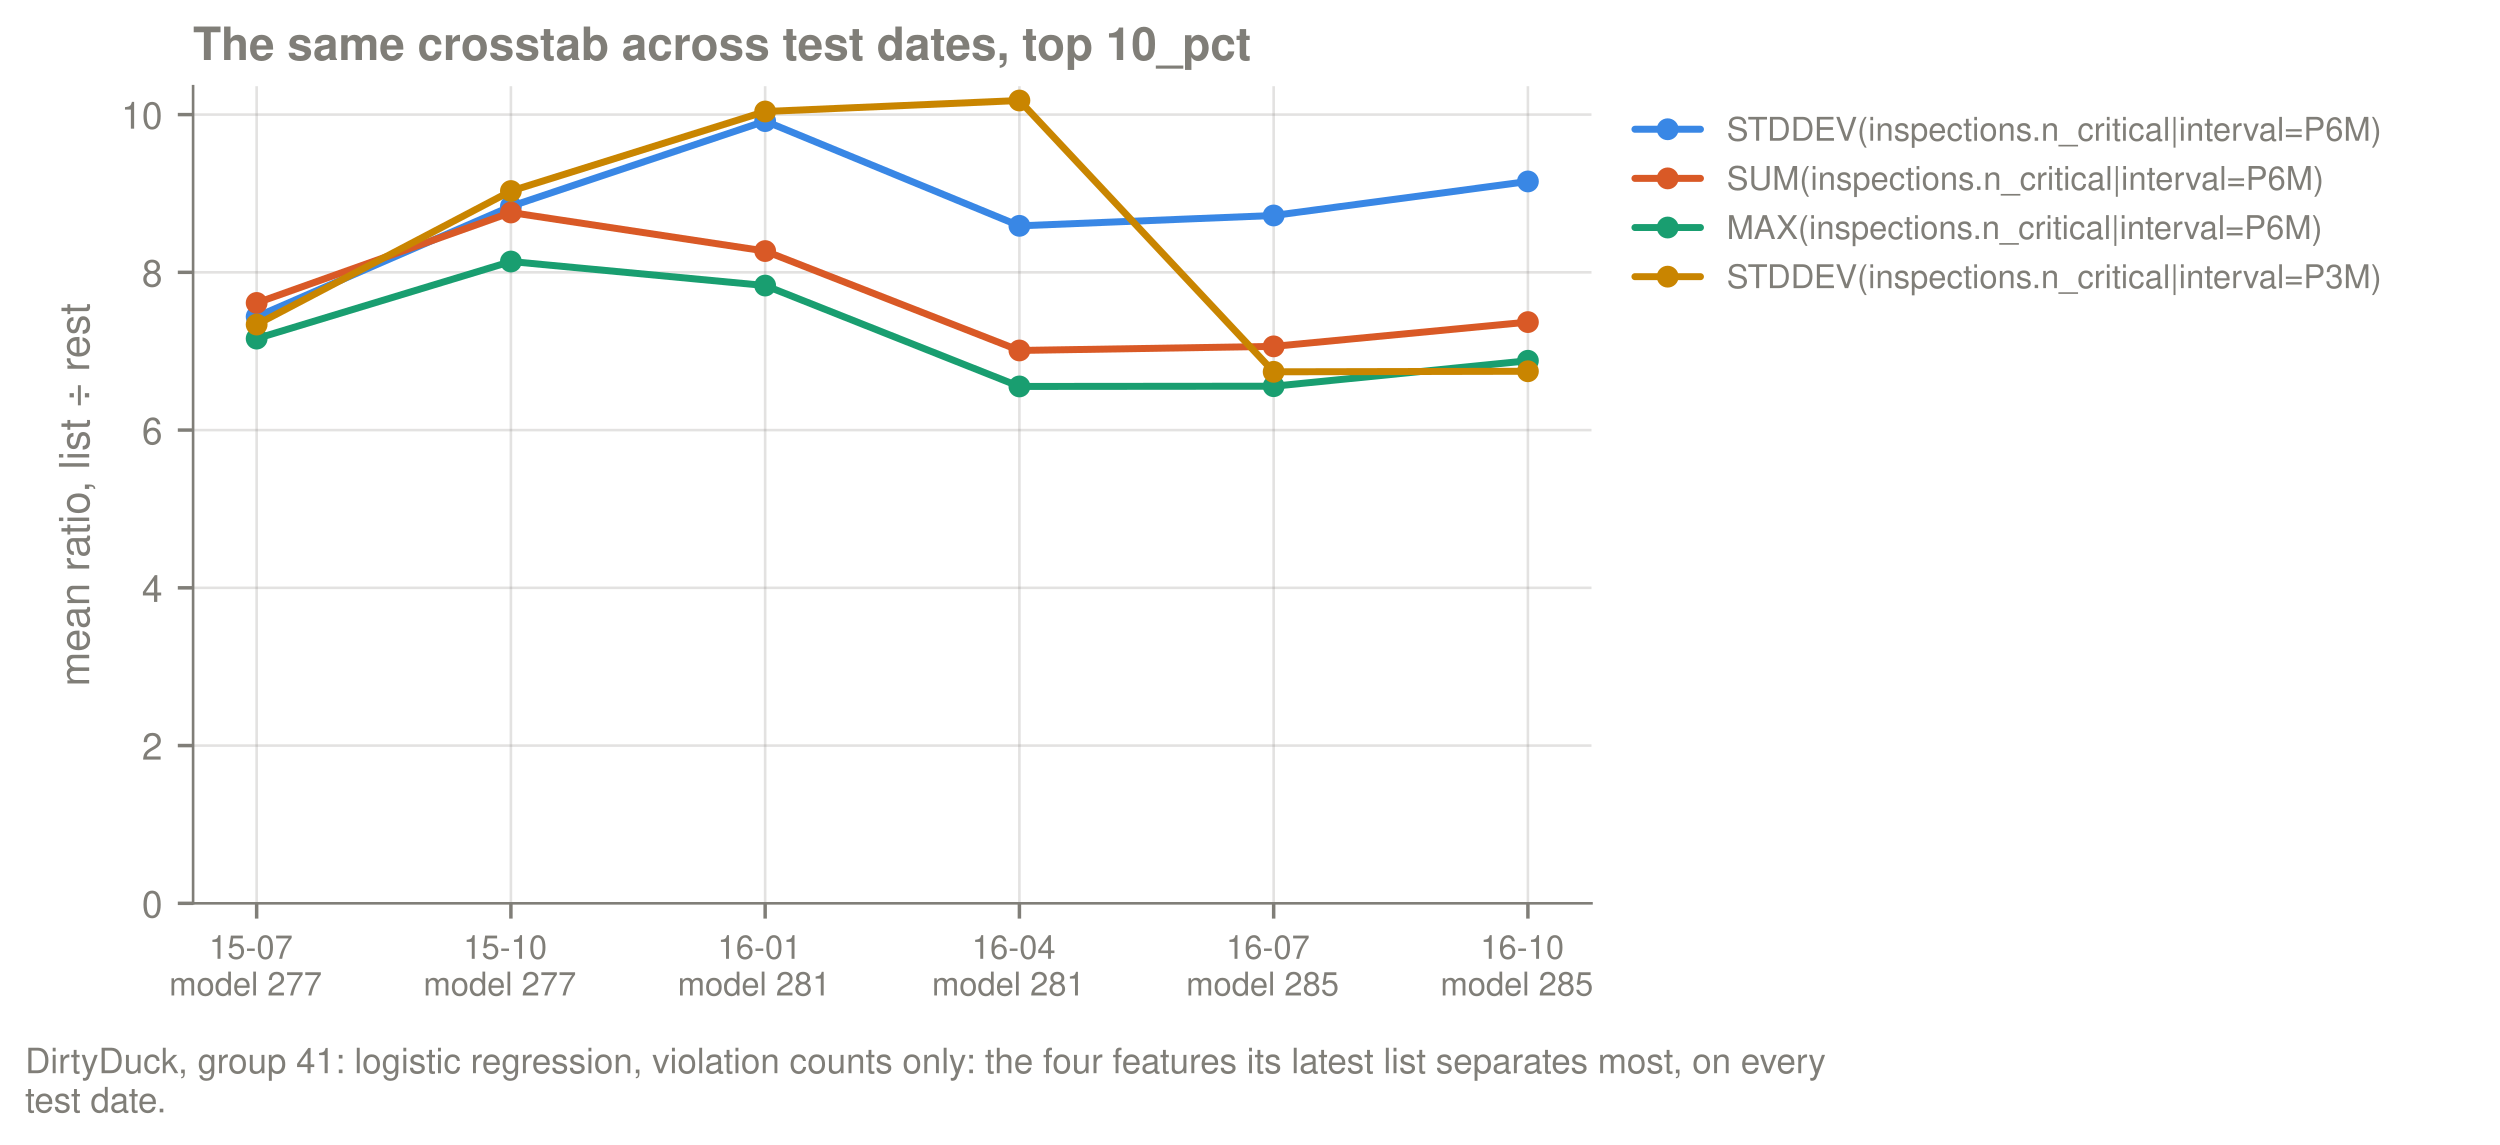
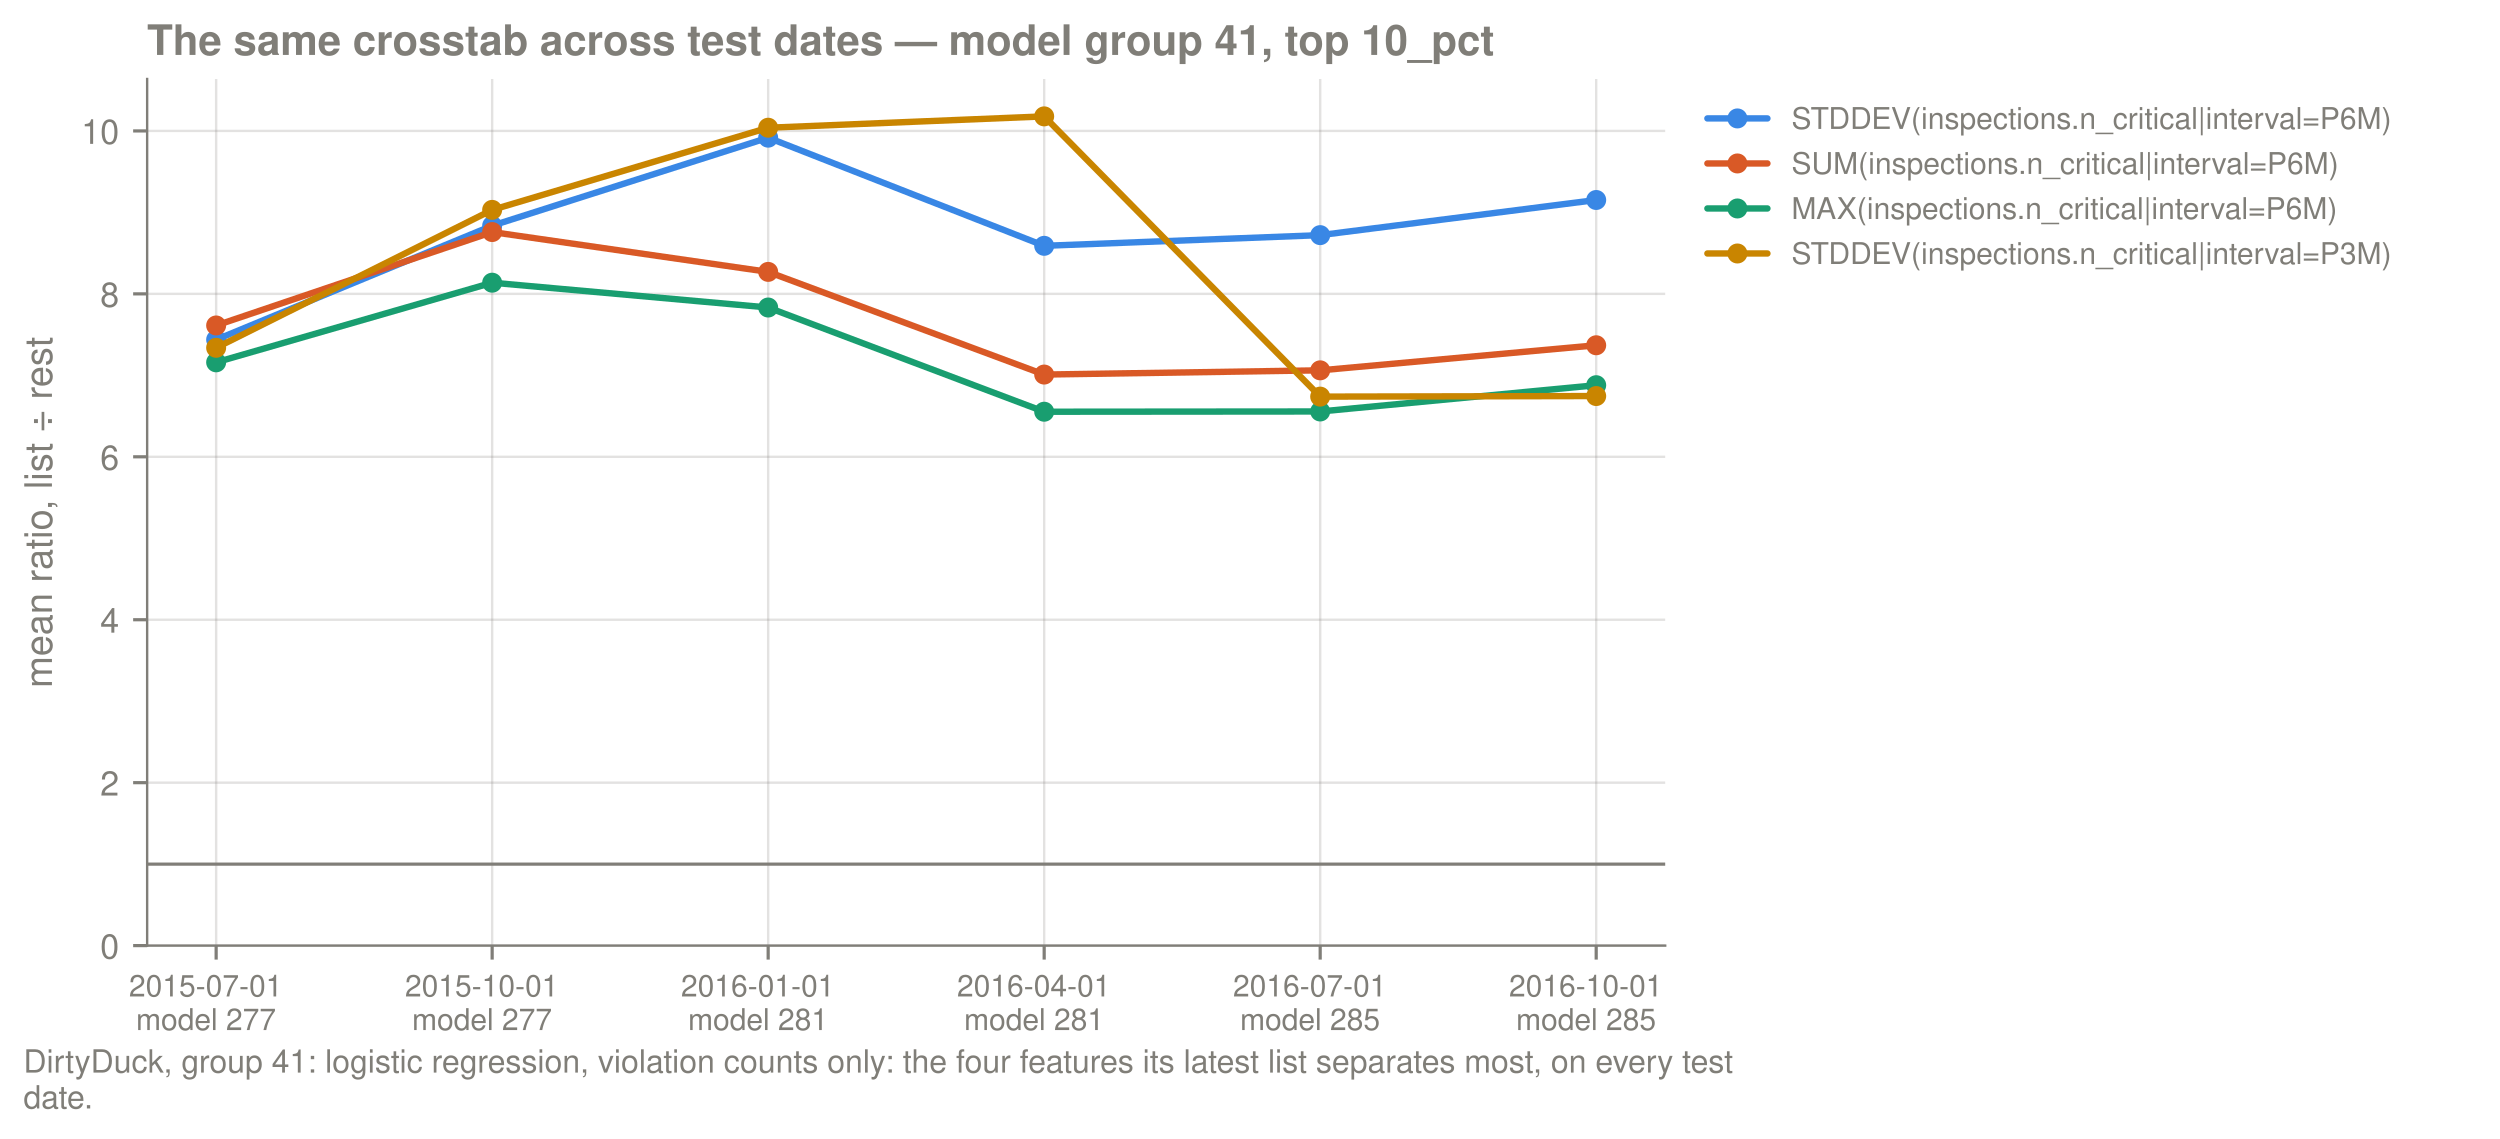
- <svg xmlns="http://www.w3.org/2000/svg" xmlns:xlink="http://www.w3.org/1999/xlink" width="572.404pt" height="262.099pt" viewBox="0 0 572.404 262.099" version="1.1">
+ <svg xmlns="http://www.w3.org/2000/svg" xmlns:xlink="http://www.w3.org/1999/xlink" width="624.73pt" height="284.421pt" viewBox="0 0 624.73 284.421" version="1.1">
  <defs>
    <style type="text/css">*{stroke-linejoin: round; stroke-linecap: butt}</style>
  </defs>
  <g id="figure_1">
    <g id="patch_1">
-       <path d="M 0 262.099  L 572.404 262.099  L 572.404 0  L 0 0  L 0 262.099  z " style="fill: none" />
+       <path d="M 0 284.421  L 624.73 284.421  L 624.73 0  L 0 0  L 0 284.421  z " style="fill: none" />
    </g>
    <g id="axes_1">
      <g id="patch_2">
-         <path d="M 44.21 206.826  L 364.386 206.826  L 364.386 19.738  L 44.21 19.738  L 44.21 206.826  z " style="fill: none" />
+         <path d="M 36.77 236.303  L 416.12 236.303  L 416.12 19.738  L 36.77 19.738  L 36.77 236.303  z " style="fill: none" />
      </g>
      <g id="matplotlib.axis_1">
        <g id="xtick_1">
          <g id="line2d_1">
-             <path d="M 58.763 206.826  L 58.763 19.738  " clip-path="url(#pd7c8437f4c)" style="fill: none; stroke: #807e78; stroke-opacity: 0.22; stroke-width: 0.6; stroke-linecap: round" />
+             <path d="M 54.014 236.303  L 54.014 19.738  " clip-path="url(#peec92362f5)" style="fill: none; stroke: #807e78; stroke-opacity: 0.22; stroke-width: 0.6; stroke-linecap: round" />
          </g>
          <g id="line2d_2">
            <defs>
-               <path id="mf71be8a03b" d="M 0 0  L 0 3.5  " style="stroke: #807e78; stroke-width: 0.8" />
+               <path id="m7ca76c869c" d="M 0 0  L 0 3.5  " style="stroke: #807e78; stroke-width: 0.8" />
            </defs>
            <g>
-               <use xlink:href="#mf71be8a03b" x="58.763" y="206.826" style="fill: #807e78; stroke: #807e78; stroke-width: 0.8" />
+               <use xlink:href="#m7ca76c869c" x="54.014" y="236.303" style="fill: #807e78; stroke: #807e78; stroke-width: 0.8" />
            </g>
          </g>
          <g id="text_1">
-             <text style="font-size: 7.5px; font-family: system-ui, -apple-system, 'Segoe UI', Helvetica, Arial, sans-serif; fill: #807e78" transform="translate(47.86677 219.5252)">15-07</text>
-             <text style="font-size: 7.5px; font-family: system-ui, -apple-system, 'Segoe UI', Helvetica, Arial, sans-serif; fill: #807e78" transform="translate(38.7367 227.9235)">model 277</text>
+             <text style="font-size: 7.5px; font-family: system-ui, -apple-system, 'Segoe UI', Helvetica, Arial, sans-serif; fill: #807e78" transform="translate(32.22028 249.0014)">2015-07-01</text>
+             <text style="font-size: 7.5px; font-family: system-ui, -apple-system, 'Segoe UI', Helvetica, Arial, sans-serif; fill: #807e78" transform="translate(33.98689 257.3998)">model 277</text>
          </g>
        </g>
        <g id="xtick_2">
          <g id="line2d_3">
-             <path d="M 116.977 206.826  L 116.977 19.738  " clip-path="url(#pd7c8437f4c)" style="fill: none; stroke: #807e78; stroke-opacity: 0.22; stroke-width: 0.6; stroke-linecap: round" />
+             <path d="M 122.986 236.303  L 122.986 19.738  " clip-path="url(#peec92362f5)" style="fill: none; stroke: #807e78; stroke-opacity: 0.22; stroke-width: 0.6; stroke-linecap: round" />
          </g>
          <g id="line2d_4">
            <g>
-               <use xlink:href="#mf71be8a03b" x="116.977" y="206.826" style="fill: #807e78; stroke: #807e78; stroke-width: 0.8" />
+               <use xlink:href="#m7ca76c869c" x="122.986" y="236.303" style="fill: #807e78; stroke: #807e78; stroke-width: 0.8" />
            </g>
          </g>
          <g id="text_2">
-             <text style="font-size: 7.5px; font-family: system-ui, -apple-system, 'Segoe UI', Helvetica, Arial, sans-serif; fill: #807e78" transform="translate(106.0806 219.5252)">15-10</text>
-             <text style="font-size: 7.5px; font-family: system-ui, -apple-system, 'Segoe UI', Helvetica, Arial, sans-serif; fill: #807e78" transform="translate(96.95051 227.9235)">model 277</text>
+             <text style="font-size: 7.5px; font-family: system-ui, -apple-system, 'Segoe UI', Helvetica, Arial, sans-serif; fill: #807e78" transform="translate(101.193 249.0014)">2015-10-01</text>
+             <text style="font-size: 7.5px; font-family: system-ui, -apple-system, 'Segoe UI', Helvetica, Arial, sans-serif; fill: #807e78" transform="translate(102.9596 257.3998)">model 277</text>
          </g>
        </g>
        <g id="xtick_3">
          <g id="line2d_5">
-             <path d="M 175.191 206.826  L 175.191 19.738  " clip-path="url(#pd7c8437f4c)" style="fill: none; stroke: #807e78; stroke-opacity: 0.22; stroke-width: 0.6; stroke-linecap: round" />
+             <path d="M 191.959 236.303  L 191.959 19.738  " clip-path="url(#peec92362f5)" style="fill: none; stroke: #807e78; stroke-opacity: 0.22; stroke-width: 0.6; stroke-linecap: round" />
          </g>
          <g id="line2d_6">
            <g>
-               <use xlink:href="#mf71be8a03b" x="175.191" y="206.826" style="fill: #807e78; stroke: #807e78; stroke-width: 0.8" />
+               <use xlink:href="#m7ca76c869c" x="191.959" y="236.303" style="fill: #807e78; stroke: #807e78; stroke-width: 0.8" />
            </g>
          </g>
          <g id="text_3">
-             <text style="font-size: 7.5px; font-family: system-ui, -apple-system, 'Segoe UI', Helvetica, Arial, sans-serif; fill: #807e78" transform="translate(164.2944 219.5252)">16-01</text>
-             <text style="font-size: 7.5px; font-family: system-ui, -apple-system, 'Segoe UI', Helvetica, Arial, sans-serif; fill: #807e78" transform="translate(155.1643 227.9235)">model 281</text>
+             <text style="font-size: 7.5px; font-family: system-ui, -apple-system, 'Segoe UI', Helvetica, Arial, sans-serif; fill: #807e78" transform="translate(170.1657 249.0014)">2016-01-01</text>
+             <text style="font-size: 7.5px; font-family: system-ui, -apple-system, 'Segoe UI', Helvetica, Arial, sans-serif; fill: #807e78" transform="translate(171.9323 257.3998)">model 281</text>
          </g>
        </g>
        <g id="xtick_4">
          <g id="line2d_7">
-             <path d="M 233.405 206.826  L 233.405 19.738  " clip-path="url(#pd7c8437f4c)" style="fill: none; stroke: #807e78; stroke-opacity: 0.22; stroke-width: 0.6; stroke-linecap: round" />
+             <path d="M 260.932 236.303  L 260.932 19.738  " clip-path="url(#peec92362f5)" style="fill: none; stroke: #807e78; stroke-opacity: 0.22; stroke-width: 0.6; stroke-linecap: round" />
          </g>
          <g id="line2d_8">
            <g>
-               <use xlink:href="#mf71be8a03b" x="233.405" y="206.826" style="fill: #807e78; stroke: #807e78; stroke-width: 0.8" />
+               <use xlink:href="#m7ca76c869c" x="260.932" y="236.303" style="fill: #807e78; stroke: #807e78; stroke-width: 0.8" />
            </g>
          </g>
          <g id="text_4">
-             <text style="font-size: 7.5px; font-family: system-ui, -apple-system, 'Segoe UI', Helvetica, Arial, sans-serif; fill: #807e78" transform="translate(222.5082 219.5252)">16-04</text>
-             <text style="font-size: 7.5px; font-family: system-ui, -apple-system, 'Segoe UI', Helvetica, Arial, sans-serif; fill: #807e78" transform="translate(213.3782 227.9235)">model 281</text>
+             <text style="font-size: 7.5px; font-family: system-ui, -apple-system, 'Segoe UI', Helvetica, Arial, sans-serif; fill: #807e78" transform="translate(239.1384 249.0014)">2016-04-01</text>
+             <text style="font-size: 7.5px; font-family: system-ui, -apple-system, 'Segoe UI', Helvetica, Arial, sans-serif; fill: #807e78" transform="translate(240.905 257.3998)">model 281</text>
          </g>
        </g>
        <g id="xtick_5">
          <g id="line2d_9">
-             <path d="M 291.619 206.826  L 291.619 19.738  " clip-path="url(#pd7c8437f4c)" style="fill: none; stroke: #807e78; stroke-opacity: 0.22; stroke-width: 0.6; stroke-linecap: round" />
+             <path d="M 329.904 236.303  L 329.904 19.738  " clip-path="url(#peec92362f5)" style="fill: none; stroke: #807e78; stroke-opacity: 0.22; stroke-width: 0.6; stroke-linecap: round" />
          </g>
          <g id="line2d_10">
            <g>
-               <use xlink:href="#mf71be8a03b" x="291.619" y="206.826" style="fill: #807e78; stroke: #807e78; stroke-width: 0.8" />
+               <use xlink:href="#m7ca76c869c" x="329.904" y="236.303" style="fill: #807e78; stroke: #807e78; stroke-width: 0.8" />
            </g>
          </g>
          <g id="text_5">
-             <text style="font-size: 7.5px; font-family: system-ui, -apple-system, 'Segoe UI', Helvetica, Arial, sans-serif; fill: #807e78" transform="translate(280.722 219.5252)">16-07</text>
-             <text style="font-size: 7.5px; font-family: system-ui, -apple-system, 'Segoe UI', Helvetica, Arial, sans-serif; fill: #807e78" transform="translate(271.592 227.9235)">model 285</text>
+             <text style="font-size: 7.5px; font-family: system-ui, -apple-system, 'Segoe UI', Helvetica, Arial, sans-serif; fill: #807e78" transform="translate(308.1111 249.0014)">2016-07-01</text>
+             <text style="font-size: 7.5px; font-family: system-ui, -apple-system, 'Segoe UI', Helvetica, Arial, sans-serif; fill: #807e78" transform="translate(309.8777 257.3998)">model 285</text>
          </g>
        </g>
        <g id="xtick_6">
          <g id="line2d_11">
-             <path d="M 349.833 206.826  L 349.833 19.738  " clip-path="url(#pd7c8437f4c)" style="fill: none; stroke: #807e78; stroke-opacity: 0.22; stroke-width: 0.6; stroke-linecap: round" />
+             <path d="M 398.877 236.303  L 398.877 19.738  " clip-path="url(#peec92362f5)" style="fill: none; stroke: #807e78; stroke-opacity: 0.22; stroke-width: 0.6; stroke-linecap: round" />
          </g>
          <g id="line2d_12">
            <g>
-               <use xlink:href="#mf71be8a03b" x="349.833" y="206.826" style="fill: #807e78; stroke: #807e78; stroke-width: 0.8" />
+               <use xlink:href="#m7ca76c869c" x="398.877" y="236.303" style="fill: #807e78; stroke: #807e78; stroke-width: 0.8" />
            </g>
          </g>
          <g id="text_6">
-             <text style="font-size: 7.5px; font-family: system-ui, -apple-system, 'Segoe UI', Helvetica, Arial, sans-serif; fill: #807e78" transform="translate(338.9359 219.5252)">16-10</text>
-             <text style="font-size: 7.5px; font-family: system-ui, -apple-system, 'Segoe UI', Helvetica, Arial, sans-serif; fill: #807e78" transform="translate(329.8058 227.9235)">model 285</text>
+             <text style="font-size: 7.5px; font-family: system-ui, -apple-system, 'Segoe UI', Helvetica, Arial, sans-serif; fill: #807e78" transform="translate(377.0838 249.0014)">2016-10-01</text>
+             <text style="font-size: 7.5px; font-family: system-ui, -apple-system, 'Segoe UI', Helvetica, Arial, sans-serif; fill: #807e78" transform="translate(378.8504 257.3998)">model 285</text>
          </g>
        </g>
      </g>
      <g id="matplotlib.axis_2">
        <g id="ytick_1">
          <g id="line2d_13">
-             <path d="M 44.21 206.826  L 364.386 206.826  " clip-path="url(#pd7c8437f4c)" style="fill: none; stroke: #807e78; stroke-opacity: 0.22; stroke-width: 0.6; stroke-linecap: round" />
+             <path d="M 36.77 236.303  L 416.12 236.303  " clip-path="url(#peec92362f5)" style="fill: none; stroke: #807e78; stroke-opacity: 0.22; stroke-width: 0.6; stroke-linecap: round" />
          </g>
          <g id="line2d_14">
            <defs>
-               <path id="m16d08b4e12" d="M 0 0  L -3.5 0  " style="stroke: #807e78; stroke-width: 0.8" />
+               <path id="m4a74f7f7e6" d="M 0 0  L -3.5 0  " style="stroke: #807e78; stroke-width: 0.8" />
            </defs>
            <g>
-               <use xlink:href="#m16d08b4e12" x="44.21" y="206.826" style="fill: #807e78; stroke: #807e78; stroke-width: 0.8" />
+               <use xlink:href="#m4a74f7f7e6" x="36.77" y="236.303" style="fill: #807e78; stroke: #807e78; stroke-width: 0.8" />
            </g>
          </g>
          <g id="text_7">
-             <text style="font-size: 8.5px; font-family: system-ui, -apple-system, 'Segoe UI', Helvetica, Arial, sans-serif; text-anchor: end; fill: #807e78" x="37.21" y="210.056" transform="rotate(-0 37.21 210.0557)">0</text>
+             <text style="font-size: 8.5px; font-family: system-ui, -apple-system, 'Segoe UI', Helvetica, Arial, sans-serif; text-anchor: end; fill: #807e78" x="29.77" y="239.532" transform="rotate(-0 29.77047 239.5319)">0</text>
          </g>
        </g>
        <g id="ytick_2">
          <g id="line2d_15">
-             <path d="M 44.21 170.708  L 364.386 170.708  " clip-path="url(#pd7c8437f4c)" style="fill: none; stroke: #807e78; stroke-opacity: 0.22; stroke-width: 0.6; stroke-linecap: round" />
+             <path d="M 36.77 195.585  L 416.12 195.585  " clip-path="url(#peec92362f5)" style="fill: none; stroke: #807e78; stroke-opacity: 0.22; stroke-width: 0.6; stroke-linecap: round" />
          </g>
          <g id="line2d_16">
            <g>
-               <use xlink:href="#m16d08b4e12" x="44.21" y="170.708" style="fill: #807e78; stroke: #807e78; stroke-width: 0.8" />
+               <use xlink:href="#m4a74f7f7e6" x="36.77" y="195.585" style="fill: #807e78; stroke: #807e78; stroke-width: 0.8" />
            </g>
          </g>
          <g id="text_8">
-             <text style="font-size: 8.5px; font-family: system-ui, -apple-system, 'Segoe UI', Helvetica, Arial, sans-serif; text-anchor: end; fill: #807e78" x="37.21" y="173.938" transform="rotate(-0 37.21 173.9375)">2</text>
+             <text style="font-size: 8.5px; font-family: system-ui, -apple-system, 'Segoe UI', Helvetica, Arial, sans-serif; text-anchor: end; fill: #807e78" x="29.77" y="198.815" transform="rotate(-0 29.77047 198.8145)">2</text>
          </g>
        </g>
        <g id="ytick_3">
          <g id="line2d_17">
-             <path d="M 44.21 134.59  L 364.386 134.59  " clip-path="url(#pd7c8437f4c)" style="fill: none; stroke: #807e78; stroke-opacity: 0.22; stroke-width: 0.6; stroke-linecap: round" />
+             <path d="M 36.77 154.868  L 416.12 154.868  " clip-path="url(#peec92362f5)" style="fill: none; stroke: #807e78; stroke-opacity: 0.22; stroke-width: 0.6; stroke-linecap: round" />
          </g>
          <g id="line2d_18">
            <g>
-               <use xlink:href="#m16d08b4e12" x="44.21" y="134.59" style="fill: #807e78; stroke: #807e78; stroke-width: 0.8" />
+               <use xlink:href="#m4a74f7f7e6" x="36.77" y="154.868" style="fill: #807e78; stroke: #807e78; stroke-width: 0.8" />
            </g>
          </g>
          <g id="text_9">
-             <text style="font-size: 8.5px; font-family: system-ui, -apple-system, 'Segoe UI', Helvetica, Arial, sans-serif; text-anchor: end; fill: #807e78" x="37.21" y="137.819" transform="rotate(-0 37.21 137.8194)">4</text>
+             <text style="font-size: 8.5px; font-family: system-ui, -apple-system, 'Segoe UI', Helvetica, Arial, sans-serif; text-anchor: end; fill: #807e78" x="29.77" y="158.097" transform="rotate(-0 29.77047 158.0971)">4</text>
          </g>
        </g>
        <g id="ytick_4">
          <g id="line2d_19">
-             <path d="M 44.21 98.472  L 364.386 98.472  " clip-path="url(#pd7c8437f4c)" style="fill: none; stroke: #807e78; stroke-opacity: 0.22; stroke-width: 0.6; stroke-linecap: round" />
+             <path d="M 36.77 114.15  L 416.12 114.15  " clip-path="url(#peec92362f5)" style="fill: none; stroke: #807e78; stroke-opacity: 0.22; stroke-width: 0.6; stroke-linecap: round" />
          </g>
          <g id="line2d_20">
            <g>
-               <use xlink:href="#m16d08b4e12" x="44.21" y="98.472" style="fill: #807e78; stroke: #807e78; stroke-width: 0.8" />
+               <use xlink:href="#m4a74f7f7e6" x="36.77" y="114.15" style="fill: #807e78; stroke: #807e78; stroke-width: 0.8" />
            </g>
          </g>
          <g id="text_10">
-             <text style="font-size: 8.5px; font-family: system-ui, -apple-system, 'Segoe UI', Helvetica, Arial, sans-serif; text-anchor: end; fill: #807e78" x="37.21" y="101.701" transform="rotate(-0 37.21 101.7012)">6</text>
+             <text style="font-size: 8.5px; font-family: system-ui, -apple-system, 'Segoe UI', Helvetica, Arial, sans-serif; text-anchor: end; fill: #807e78" x="29.77" y="117.38" transform="rotate(-0 29.77047 117.3797)">6</text>
          </g>
        </g>
        <g id="ytick_5">
          <g id="line2d_21">
-             <path d="M 44.21 62.354  L 364.386 62.354  " clip-path="url(#pd7c8437f4c)" style="fill: none; stroke: #807e78; stroke-opacity: 0.22; stroke-width: 0.6; stroke-linecap: round" />
+             <path d="M 36.77 73.433  L 416.12 73.433  " clip-path="url(#peec92362f5)" style="fill: none; stroke: #807e78; stroke-opacity: 0.22; stroke-width: 0.6; stroke-linecap: round" />
          </g>
          <g id="line2d_22">
            <g>
-               <use xlink:href="#m16d08b4e12" x="44.21" y="62.354" style="fill: #807e78; stroke: #807e78; stroke-width: 0.8" />
+               <use xlink:href="#m4a74f7f7e6" x="36.77" y="73.433" style="fill: #807e78; stroke: #807e78; stroke-width: 0.8" />
            </g>
          </g>
          <g id="text_11">
-             <text style="font-size: 8.5px; font-family: system-ui, -apple-system, 'Segoe UI', Helvetica, Arial, sans-serif; text-anchor: end; fill: #807e78" x="37.21" y="65.583" transform="rotate(-0 37.21 65.58301)">8</text>
+             <text style="font-size: 8.5px; font-family: system-ui, -apple-system, 'Segoe UI', Helvetica, Arial, sans-serif; text-anchor: end; fill: #807e78" x="29.77" y="76.662" transform="rotate(-0 29.77047 76.66236)">8</text>
          </g>
        </g>
        <g id="ytick_6">
          <g id="line2d_23">
-             <path d="M 44.21 26.236  L 364.386 26.236  " clip-path="url(#pd7c8437f4c)" style="fill: none; stroke: #807e78; stroke-opacity: 0.22; stroke-width: 0.6; stroke-linecap: round" />
+             <path d="M 36.77 32.716  L 416.12 32.716  " clip-path="url(#peec92362f5)" style="fill: none; stroke: #807e78; stroke-opacity: 0.22; stroke-width: 0.6; stroke-linecap: round" />
          </g>
          <g id="line2d_24">
            <g>
-               <use xlink:href="#m16d08b4e12" x="44.21" y="26.236" style="fill: #807e78; stroke: #807e78; stroke-width: 0.8" />
+               <use xlink:href="#m4a74f7f7e6" x="36.77" y="32.716" style="fill: #807e78; stroke: #807e78; stroke-width: 0.8" />
            </g>
          </g>
          <g id="text_12">
-             <text style="font-size: 8.5px; font-family: system-ui, -apple-system, 'Segoe UI', Helvetica, Arial, sans-serif; text-anchor: end; fill: #807e78" x="37.21" y="29.465" transform="rotate(-0 37.21 29.46484)">10</text>
+             <text style="font-size: 8.5px; font-family: system-ui, -apple-system, 'Segoe UI', Helvetica, Arial, sans-serif; text-anchor: end; fill: #807e78" x="29.77" y="35.945" transform="rotate(-0 29.77047 35.94497)">10</text>
          </g>
        </g>
        <g id="text_13">
-           <text style="font-size: 9.5px; font-family: system-ui, -apple-system, 'Segoe UI', Helvetica, Arial, sans-serif; text-anchor: middle; fill: #807e78" x="20.418" y="113.282" transform="rotate(-90 20.41805 113.2824)">mean ratio, list ÷ rest</text>
+           <text style="font-size: 9.5px; font-family: system-ui, -apple-system, 'Segoe UI', Helvetica, Arial, sans-serif; text-anchor: middle; fill: #807e78" x="12.979" y="128.02" transform="rotate(-90 12.97852 128.0205)">mean ratio, list ÷ rest</text>
        </g>
      </g>
      <g id="line2d_25">
-         <path d="M 58.763 72.51  L 116.977 47.24  L 175.191 27.73  L 233.405 51.706  L 291.619 49.337  L 349.833 41.546  " clip-path="url(#pd7c8437f4c)" style="fill: none; stroke: #3987e5; stroke-width: 1.6; stroke-linecap: round" />
+         <path d="M 54.014 84.883  L 122.986 56.394  L 191.959 34.401  L 260.932 61.429  L 329.904 58.758  L 398.877 49.975  " clip-path="url(#peec92362f5)" style="fill: none; stroke: #3987e5; stroke-width: 1.6; stroke-linecap: round" />
        <defs>
-           <path id="m089a2426a2" d="M 0 2  C 0.53 2 1.039 1.789 1.414 1.414  C 1.789 1.039 2 0.53 2 0  C 2 -0.53 1.789 -1.039 1.414 -1.414  C 1.039 -1.789 0.53 -2 0 -2  C -0.53 -2 -1.039 -1.789 -1.414 -1.414  C -1.789 -1.039 -2 -0.53 -2 0  C -2 0.53 -1.789 1.039 -1.414 1.414  C -1.039 1.789 -0.53 2 0 2  z " style="stroke: #3987e5" />
+           <path id="m4f26c03377" d="M 0 2  C 0.53 2 1.039 1.789 1.414 1.414  C 1.789 1.039 2 0.53 2 0  C 2 -0.53 1.789 -1.039 1.414 -1.414  C 1.039 -1.789 0.53 -2 0 -2  C -0.53 -2 -1.039 -1.789 -1.414 -1.414  C -1.789 -1.039 -2 -0.53 -2 0  C -2 0.53 -1.789 1.039 -1.414 1.414  C -1.039 1.789 -0.53 2 0 2  z " style="stroke: #3987e5" />
        </defs>
-         <g clip-path="url(#pd7c8437f4c)">
-           <use xlink:href="#m089a2426a2" x="58.763" y="72.51" style="fill: #3987e5; stroke: #3987e5" />
-           <use xlink:href="#m089a2426a2" x="116.977" y="47.24" style="fill: #3987e5; stroke: #3987e5" />
-           <use xlink:href="#m089a2426a2" x="175.191" y="27.73" style="fill: #3987e5; stroke: #3987e5" />
-           <use xlink:href="#m089a2426a2" x="233.405" y="51.706" style="fill: #3987e5; stroke: #3987e5" />
-           <use xlink:href="#m089a2426a2" x="291.619" y="49.337" style="fill: #3987e5; stroke: #3987e5" />
-           <use xlink:href="#m089a2426a2" x="349.833" y="41.546" style="fill: #3987e5; stroke: #3987e5" />
+         <g clip-path="url(#peec92362f5)">
+           <use xlink:href="#m4f26c03377" x="54.014" y="84.883" style="fill: #3987e5; stroke: #3987e5" />
+           <use xlink:href="#m4f26c03377" x="122.986" y="56.394" style="fill: #3987e5; stroke: #3987e5" />
+           <use xlink:href="#m4f26c03377" x="191.959" y="34.401" style="fill: #3987e5; stroke: #3987e5" />
+           <use xlink:href="#m4f26c03377" x="260.932" y="61.429" style="fill: #3987e5; stroke: #3987e5" />
+           <use xlink:href="#m4f26c03377" x="329.904" y="58.758" style="fill: #3987e5; stroke: #3987e5" />
+           <use xlink:href="#m4f26c03377" x="398.877" y="49.975" style="fill: #3987e5; stroke: #3987e5" />
        </g>
      </g>
      <g id="line2d_26">
-         <path d="M 58.763 69.36  L 116.977 48.654  L 175.191 57.484  L 233.405 80.242  L 291.619 79.306  L 349.833 73.748  " clip-path="url(#pd7c8437f4c)" style="fill: none; stroke: #d95926; stroke-width: 1.6; stroke-linecap: round" />
+         <path d="M 54.014 81.332  L 122.986 57.989  L 191.959 67.943  L 260.932 93.599  L 329.904 92.544  L 398.877 86.278  " clip-path="url(#peec92362f5)" style="fill: none; stroke: #d95926; stroke-width: 1.6; stroke-linecap: round" />
        <defs>
-           <path id="mc990ec3d08" d="M 0 2  C 0.53 2 1.039 1.789 1.414 1.414  C 1.789 1.039 2 0.53 2 0  C 2 -0.53 1.789 -1.039 1.414 -1.414  C 1.039 -1.789 0.53 -2 0 -2  C -0.53 -2 -1.039 -1.789 -1.414 -1.414  C -1.789 -1.039 -2 -0.53 -2 0  C -2 0.53 -1.789 1.039 -1.414 1.414  C -1.039 1.789 -0.53 2 0 2  z " style="stroke: #d95926" />
+           <path id="m992e164147" d="M 0 2  C 0.53 2 1.039 1.789 1.414 1.414  C 1.789 1.039 2 0.53 2 0  C 2 -0.53 1.789 -1.039 1.414 -1.414  C 1.039 -1.789 0.53 -2 0 -2  C -0.53 -2 -1.039 -1.789 -1.414 -1.414  C -1.789 -1.039 -2 -0.53 -2 0  C -2 0.53 -1.789 1.039 -1.414 1.414  C -1.039 1.789 -0.53 2 0 2  z " style="stroke: #d95926" />
        </defs>
-         <g clip-path="url(#pd7c8437f4c)">
-           <use xlink:href="#mc990ec3d08" x="58.763" y="69.36" style="fill: #d95926; stroke: #d95926" />
-           <use xlink:href="#mc990ec3d08" x="116.977" y="48.654" style="fill: #d95926; stroke: #d95926" />
-           <use xlink:href="#mc990ec3d08" x="175.191" y="57.484" style="fill: #d95926; stroke: #d95926" />
-           <use xlink:href="#mc990ec3d08" x="233.405" y="80.242" style="fill: #d95926; stroke: #d95926" />
-           <use xlink:href="#mc990ec3d08" x="291.619" y="79.306" style="fill: #d95926; stroke: #d95926" />
-           <use xlink:href="#mc990ec3d08" x="349.833" y="73.748" style="fill: #d95926; stroke: #d95926" />
+         <g clip-path="url(#peec92362f5)">
+           <use xlink:href="#m992e164147" x="54.014" y="81.332" style="fill: #d95926; stroke: #d95926" />
+           <use xlink:href="#m992e164147" x="122.986" y="57.989" style="fill: #d95926; stroke: #d95926" />
+           <use xlink:href="#m992e164147" x="191.959" y="67.943" style="fill: #d95926; stroke: #d95926" />
+           <use xlink:href="#m992e164147" x="260.932" y="93.599" style="fill: #d95926; stroke: #d95926" />
+           <use xlink:href="#m992e164147" x="329.904" y="92.544" style="fill: #d95926; stroke: #d95926" />
+           <use xlink:href="#m992e164147" x="398.877" y="86.278" style="fill: #d95926; stroke: #d95926" />
        </g>
      </g>
      <g id="line2d_27">
-         <path d="M 58.763 77.529  L 116.977 59.88  L 175.191 65.382  L 233.405 88.481  L 291.619 88.425  L 349.833 82.599  " clip-path="url(#pd7c8437f4c)" style="fill: none; stroke: #199e70; stroke-width: 1.6; stroke-linecap: round" />
+         <path d="M 54.014 90.541  L 122.986 70.644  L 191.959 76.847  L 260.932 102.888  L 329.904 102.824  L 398.877 96.257  " clip-path="url(#peec92362f5)" style="fill: none; stroke: #199e70; stroke-width: 1.6; stroke-linecap: round" />
        <defs>
-           <path id="mc8b5e9598d" d="M 0 2  C 0.53 2 1.039 1.789 1.414 1.414  C 1.789 1.039 2 0.53 2 0  C 2 -0.53 1.789 -1.039 1.414 -1.414  C 1.039 -1.789 0.53 -2 0 -2  C -0.53 -2 -1.039 -1.789 -1.414 -1.414  C -1.789 -1.039 -2 -0.53 -2 0  C -2 0.53 -1.789 1.039 -1.414 1.414  C -1.039 1.789 -0.53 2 0 2  z " style="stroke: #199e70" />
+           <path id="m81ca222701" d="M 0 2  C 0.53 2 1.039 1.789 1.414 1.414  C 1.789 1.039 2 0.53 2 0  C 2 -0.53 1.789 -1.039 1.414 -1.414  C 1.039 -1.789 0.53 -2 0 -2  C -0.53 -2 -1.039 -1.789 -1.414 -1.414  C -1.789 -1.039 -2 -0.53 -2 0  C -2 0.53 -1.789 1.039 -1.414 1.414  C -1.039 1.789 -0.53 2 0 2  z " style="stroke: #199e70" />
        </defs>
-         <g clip-path="url(#pd7c8437f4c)">
-           <use xlink:href="#mc8b5e9598d" x="58.763" y="77.529" style="fill: #199e70; stroke: #199e70" />
-           <use xlink:href="#mc8b5e9598d" x="116.977" y="59.88" style="fill: #199e70; stroke: #199e70" />
-           <use xlink:href="#mc8b5e9598d" x="175.191" y="65.382" style="fill: #199e70; stroke: #199e70" />
-           <use xlink:href="#mc8b5e9598d" x="233.405" y="88.481" style="fill: #199e70; stroke: #199e70" />
-           <use xlink:href="#mc8b5e9598d" x="291.619" y="88.425" style="fill: #199e70; stroke: #199e70" />
-           <use xlink:href="#mc8b5e9598d" x="349.833" y="82.599" style="fill: #199e70; stroke: #199e70" />
+         <g clip-path="url(#peec92362f5)">
+           <use xlink:href="#m81ca222701" x="54.014" y="90.541" style="fill: #199e70; stroke: #199e70" />
+           <use xlink:href="#m81ca222701" x="122.986" y="70.644" style="fill: #199e70; stroke: #199e70" />
+           <use xlink:href="#m81ca222701" x="191.959" y="76.847" style="fill: #199e70; stroke: #199e70" />
+           <use xlink:href="#m81ca222701" x="260.932" y="102.888" style="fill: #199e70; stroke: #199e70" />
+           <use xlink:href="#m81ca222701" x="329.904" y="102.824" style="fill: #199e70; stroke: #199e70" />
+           <use xlink:href="#m81ca222701" x="398.877" y="96.257" style="fill: #199e70; stroke: #199e70" />
        </g>
      </g>
      <g id="line2d_28">
-         <path d="M 58.763 74.309  L 116.977 43.738  L 175.191 25.529  L 233.405 23.012  L 291.619 85.132  L 349.833 85.006  " clip-path="url(#pd7c8437f4c)" style="fill: none; stroke: #c98500; stroke-width: 1.6; stroke-linecap: round" />
+         <path d="M 54.014 86.91  L 122.986 52.447  L 191.959 31.919  L 260.932 29.081  L 329.904 99.112  L 398.877 98.97  " clip-path="url(#peec92362f5)" style="fill: none; stroke: #c98500; stroke-width: 1.6; stroke-linecap: round" />
        <defs>
-           <path id="md06d9c311d" d="M 0 2  C 0.53 2 1.039 1.789 1.414 1.414  C 1.789 1.039 2 0.53 2 0  C 2 -0.53 1.789 -1.039 1.414 -1.414  C 1.039 -1.789 0.53 -2 0 -2  C -0.53 -2 -1.039 -1.789 -1.414 -1.414  C -1.789 -1.039 -2 -0.53 -2 0  C -2 0.53 -1.789 1.039 -1.414 1.414  C -1.039 1.789 -0.53 2 0 2  z " style="stroke: #c98500" />
+           <path id="m149fdb1b18" d="M 0 2  C 0.53 2 1.039 1.789 1.414 1.414  C 1.789 1.039 2 0.53 2 0  C 2 -0.53 1.789 -1.039 1.414 -1.414  C 1.039 -1.789 0.53 -2 0 -2  C -0.53 -2 -1.039 -1.789 -1.414 -1.414  C -1.789 -1.039 -2 -0.53 -2 0  C -2 0.53 -1.789 1.039 -1.414 1.414  C -1.039 1.789 -0.53 2 0 2  z " style="stroke: #c98500" />
        </defs>
-         <g clip-path="url(#pd7c8437f4c)">
-           <use xlink:href="#md06d9c311d" x="58.763" y="74.309" style="fill: #c98500; stroke: #c98500" />
-           <use xlink:href="#md06d9c311d" x="116.977" y="43.738" style="fill: #c98500; stroke: #c98500" />
-           <use xlink:href="#md06d9c311d" x="175.191" y="25.529" style="fill: #c98500; stroke: #c98500" />
-           <use xlink:href="#md06d9c311d" x="233.405" y="23.012" style="fill: #c98500; stroke: #c98500" />
-           <use xlink:href="#md06d9c311d" x="291.619" y="85.132" style="fill: #c98500; stroke: #c98500" />
-           <use xlink:href="#md06d9c311d" x="349.833" y="85.006" style="fill: #c98500; stroke: #c98500" />
-         </g>
+         <g clip-path="url(#peec92362f5)">
+           <use xlink:href="#m149fdb1b18" x="54.014" y="86.91" style="fill: #c98500; stroke: #c98500" />
+           <use xlink:href="#m149fdb1b18" x="122.986" y="52.447" style="fill: #c98500; stroke: #c98500" />
+           <use xlink:href="#m149fdb1b18" x="191.959" y="31.919" style="fill: #c98500; stroke: #c98500" />
+           <use xlink:href="#m149fdb1b18" x="260.932" y="29.081" style="fill: #c98500; stroke: #c98500" />
+           <use xlink:href="#m149fdb1b18" x="329.904" y="99.112" style="fill: #c98500; stroke: #c98500" />
+           <use xlink:href="#m149fdb1b18" x="398.877" y="98.97" style="fill: #c98500; stroke: #c98500" />
+         </g>
+       </g>
+       <g id="line2d_29">
+         <path d="M 36.77 215.944  L 416.12 215.944  " clip-path="url(#peec92362f5)" style="fill: none; stroke: #807e78; stroke-width: 0.8; stroke-linecap: round" />
      </g>
      <g id="patch_3">
-         <path d="M 44.21 206.826  L 44.21 19.738  " style="fill: none; stroke: #807e78; stroke-width: 0.6; stroke-linejoin: miter; stroke-linecap: square" />
+         <path d="M 36.77 236.303  L 36.77 19.738  " style="fill: none; stroke: #807e78; stroke-width: 0.6; stroke-linejoin: miter; stroke-linecap: square" />
      </g>
      <g id="patch_4">
-         <path d="M 44.21 206.826  L 364.386 206.826  " style="fill: none; stroke: #807e78; stroke-width: 0.6; stroke-linejoin: miter; stroke-linecap: square" />
+         <path d="M 36.77 236.303  L 416.12 236.303  " style="fill: none; stroke: #807e78; stroke-width: 0.6; stroke-linejoin: miter; stroke-linecap: square" />
      </g>
      <g id="text_14">
-         <text style="font-weight: 700; font-size: 10.5px; font-family: system-ui, -apple-system, 'Segoe UI', Helvetica, Arial, sans-serif; text-anchor: start; fill: #807e78" x="44.21" y="13.738" transform="rotate(-0 44.21 13.73836)">The same crosstab across test dates, top 10_pct</text>
+         <text style="font-weight: 700; font-size: 10.5px; font-family: system-ui, -apple-system, 'Segoe UI', Helvetica, Arial, sans-serif; text-anchor: start; fill: #807e78" x="36.77" y="13.738" transform="rotate(-0 36.77047 13.73836)">The same crosstab across test dates — model group 41, top 10_pct</text>
      </g>
      <g id="legend_1">
-         <g id="line2d_29">
-           <path d="M 374.338 29.595  L 381.838 29.595  L 389.338 29.595  " style="fill: none; stroke: #3987e5; stroke-width: 1.6; stroke-linecap: round" />
+         <g id="line2d_30">
+           <path d="M 426.664 29.595  L 434.164 29.595  L 441.664 29.595  " style="fill: none; stroke: #3987e5; stroke-width: 1.6; stroke-linecap: round" />
          <g>
-             <use xlink:href="#m089a2426a2" x="381.838" y="29.595" style="fill: #3987e5; stroke: #3987e5" />
+             <use xlink:href="#m4f26c03377" x="434.164" y="29.595" style="fill: #3987e5; stroke: #3987e5" />
          </g>
        </g>
        <g id="text_15">
-           <text style="font-size: 7.5px; font-family: system-ui, -apple-system, 'Segoe UI', Helvetica, Arial, sans-serif; text-anchor: start; fill: #807e78" x="395.338" y="32.22" transform="rotate(-0 395.3378 32.22)">STDDEV(inspections.n_critical|interval=P6M)</text>
-         </g>
-         <g id="line2d_30">
-           <path d="M 374.338 40.845  L 381.838 40.845  L 389.338 40.845  " style="fill: none; stroke: #d95926; stroke-width: 1.6; stroke-linecap: round" />
+           <text style="font-size: 7.5px; font-family: system-ui, -apple-system, 'Segoe UI', Helvetica, Arial, sans-serif; text-anchor: start; fill: #807e78" x="447.664" y="32.22" transform="rotate(-0 447.6638 32.22)">STDDEV(inspections.n_critical|interval=P6M)</text>
+         </g>
+         <g id="line2d_31">
+           <path d="M 426.664 40.845  L 434.164 40.845  L 441.664 40.845  " style="fill: none; stroke: #d95926; stroke-width: 1.6; stroke-linecap: round" />
          <g>
-             <use xlink:href="#mc990ec3d08" x="381.838" y="40.845" style="fill: #d95926; stroke: #d95926" />
+             <use xlink:href="#m992e164147" x="434.164" y="40.845" style="fill: #d95926; stroke: #d95926" />
          </g>
        </g>
        <g id="text_16">
-           <text style="font-size: 7.5px; font-family: system-ui, -apple-system, 'Segoe UI', Helvetica, Arial, sans-serif; text-anchor: start; fill: #807e78" x="395.338" y="43.47" transform="rotate(-0 395.3378 43.47)">SUM(inspections.n_critical|interval=P6M)</text>
-         </g>
-         <g id="line2d_31">
-           <path d="M 374.338 52.095  L 381.838 52.095  L 389.338 52.095  " style="fill: none; stroke: #199e70; stroke-width: 1.6; stroke-linecap: round" />
+           <text style="font-size: 7.5px; font-family: system-ui, -apple-system, 'Segoe UI', Helvetica, Arial, sans-serif; text-anchor: start; fill: #807e78" x="447.664" y="43.47" transform="rotate(-0 447.6638 43.47)">SUM(inspections.n_critical|interval=P6M)</text>
+         </g>
+         <g id="line2d_32">
+           <path d="M 426.664 52.095  L 434.164 52.095  L 441.664 52.095  " style="fill: none; stroke: #199e70; stroke-width: 1.6; stroke-linecap: round" />
          <g>
-             <use xlink:href="#mc8b5e9598d" x="381.838" y="52.095" style="fill: #199e70; stroke: #199e70" />
+             <use xlink:href="#m81ca222701" x="434.164" y="52.095" style="fill: #199e70; stroke: #199e70" />
          </g>
        </g>
        <g id="text_17">
-           <text style="font-size: 7.5px; font-family: system-ui, -apple-system, 'Segoe UI', Helvetica, Arial, sans-serif; text-anchor: start; fill: #807e78" x="395.338" y="54.72" transform="rotate(-0 395.3378 54.72)">MAX(inspections.n_critical|interval=P6M)</text>
-         </g>
-         <g id="line2d_32">
-           <path d="M 374.338 63.345  L 381.838 63.345  L 389.338 63.345  " style="fill: none; stroke: #c98500; stroke-width: 1.6; stroke-linecap: round" />
+           <text style="font-size: 7.5px; font-family: system-ui, -apple-system, 'Segoe UI', Helvetica, Arial, sans-serif; text-anchor: start; fill: #807e78" x="447.664" y="54.72" transform="rotate(-0 447.6638 54.72)">MAX(inspections.n_critical|interval=P6M)</text>
+         </g>
+         <g id="line2d_33">
+           <path d="M 426.664 63.345  L 434.164 63.345  L 441.664 63.345  " style="fill: none; stroke: #c98500; stroke-width: 1.6; stroke-linecap: round" />
          <g>
-             <use xlink:href="#md06d9c311d" x="381.838" y="63.345" style="fill: #c98500; stroke: #c98500" />
+             <use xlink:href="#m149fdb1b18" x="434.164" y="63.345" style="fill: #c98500; stroke: #c98500" />
          </g>
        </g>
        <g id="text_18">
-           <text style="font-size: 7.5px; font-family: system-ui, -apple-system, 'Segoe UI', Helvetica, Arial, sans-serif; text-anchor: start; fill: #807e78" x="395.338" y="65.97" transform="rotate(-0 395.3378 65.97)">STDDEV(inspections.n_critical|interval=P3M)</text>
+           <text style="font-size: 7.5px; font-family: system-ui, -apple-system, 'Segoe UI', Helvetica, Arial, sans-serif; text-anchor: start; fill: #807e78" x="447.664" y="65.97" transform="rotate(-0 447.6638 65.97)">STDDEV(inspections.n_critical|interval=P3M)</text>
        </g>
      </g>
    </g>
    <g id="text_19">
-       <text style="font-size: 8px; font-family: system-ui, -apple-system, 'Segoe UI', Helvetica, Arial, sans-serif; fill: #807e78" transform="translate(5.76 245.7171)">DirtyDuck, group 41: logistic regression, violation counts only: the four features its latest list separates most, on every</text>
-       <text style="font-size: 8px; font-family: system-ui, -apple-system, 'Segoe UI', Helvetica, Arial, sans-serif; fill: #807e78" transform="translate(5.76 254.6754)">test date.</text>
+       <text style="font-size: 8px; font-family: system-ui, -apple-system, 'Segoe UI', Helvetica, Arial, sans-serif; fill: #807e78" transform="translate(5.85576 268.0385)">DirtyDuck, group 41: logistic regression, violation counts only: the four features its latest list separates most, on every test</text>
+       <text style="font-size: 8px; font-family: system-ui, -apple-system, 'Segoe UI', Helvetica, Arial, sans-serif; fill: #807e78" transform="translate(5.85576 276.9968)">date.</text>
    </g>
  </g>
  <defs>
-     <clipPath id="pd7c8437f4c">
-       <rect x="44.21" y="19.738" width="320.176" height="187.088" />
+     <clipPath id="peec92362f5">
+       <rect x="36.77" y="19.738" width="379.35" height="216.564" />
    </clipPath>
  </defs>
</svg>
